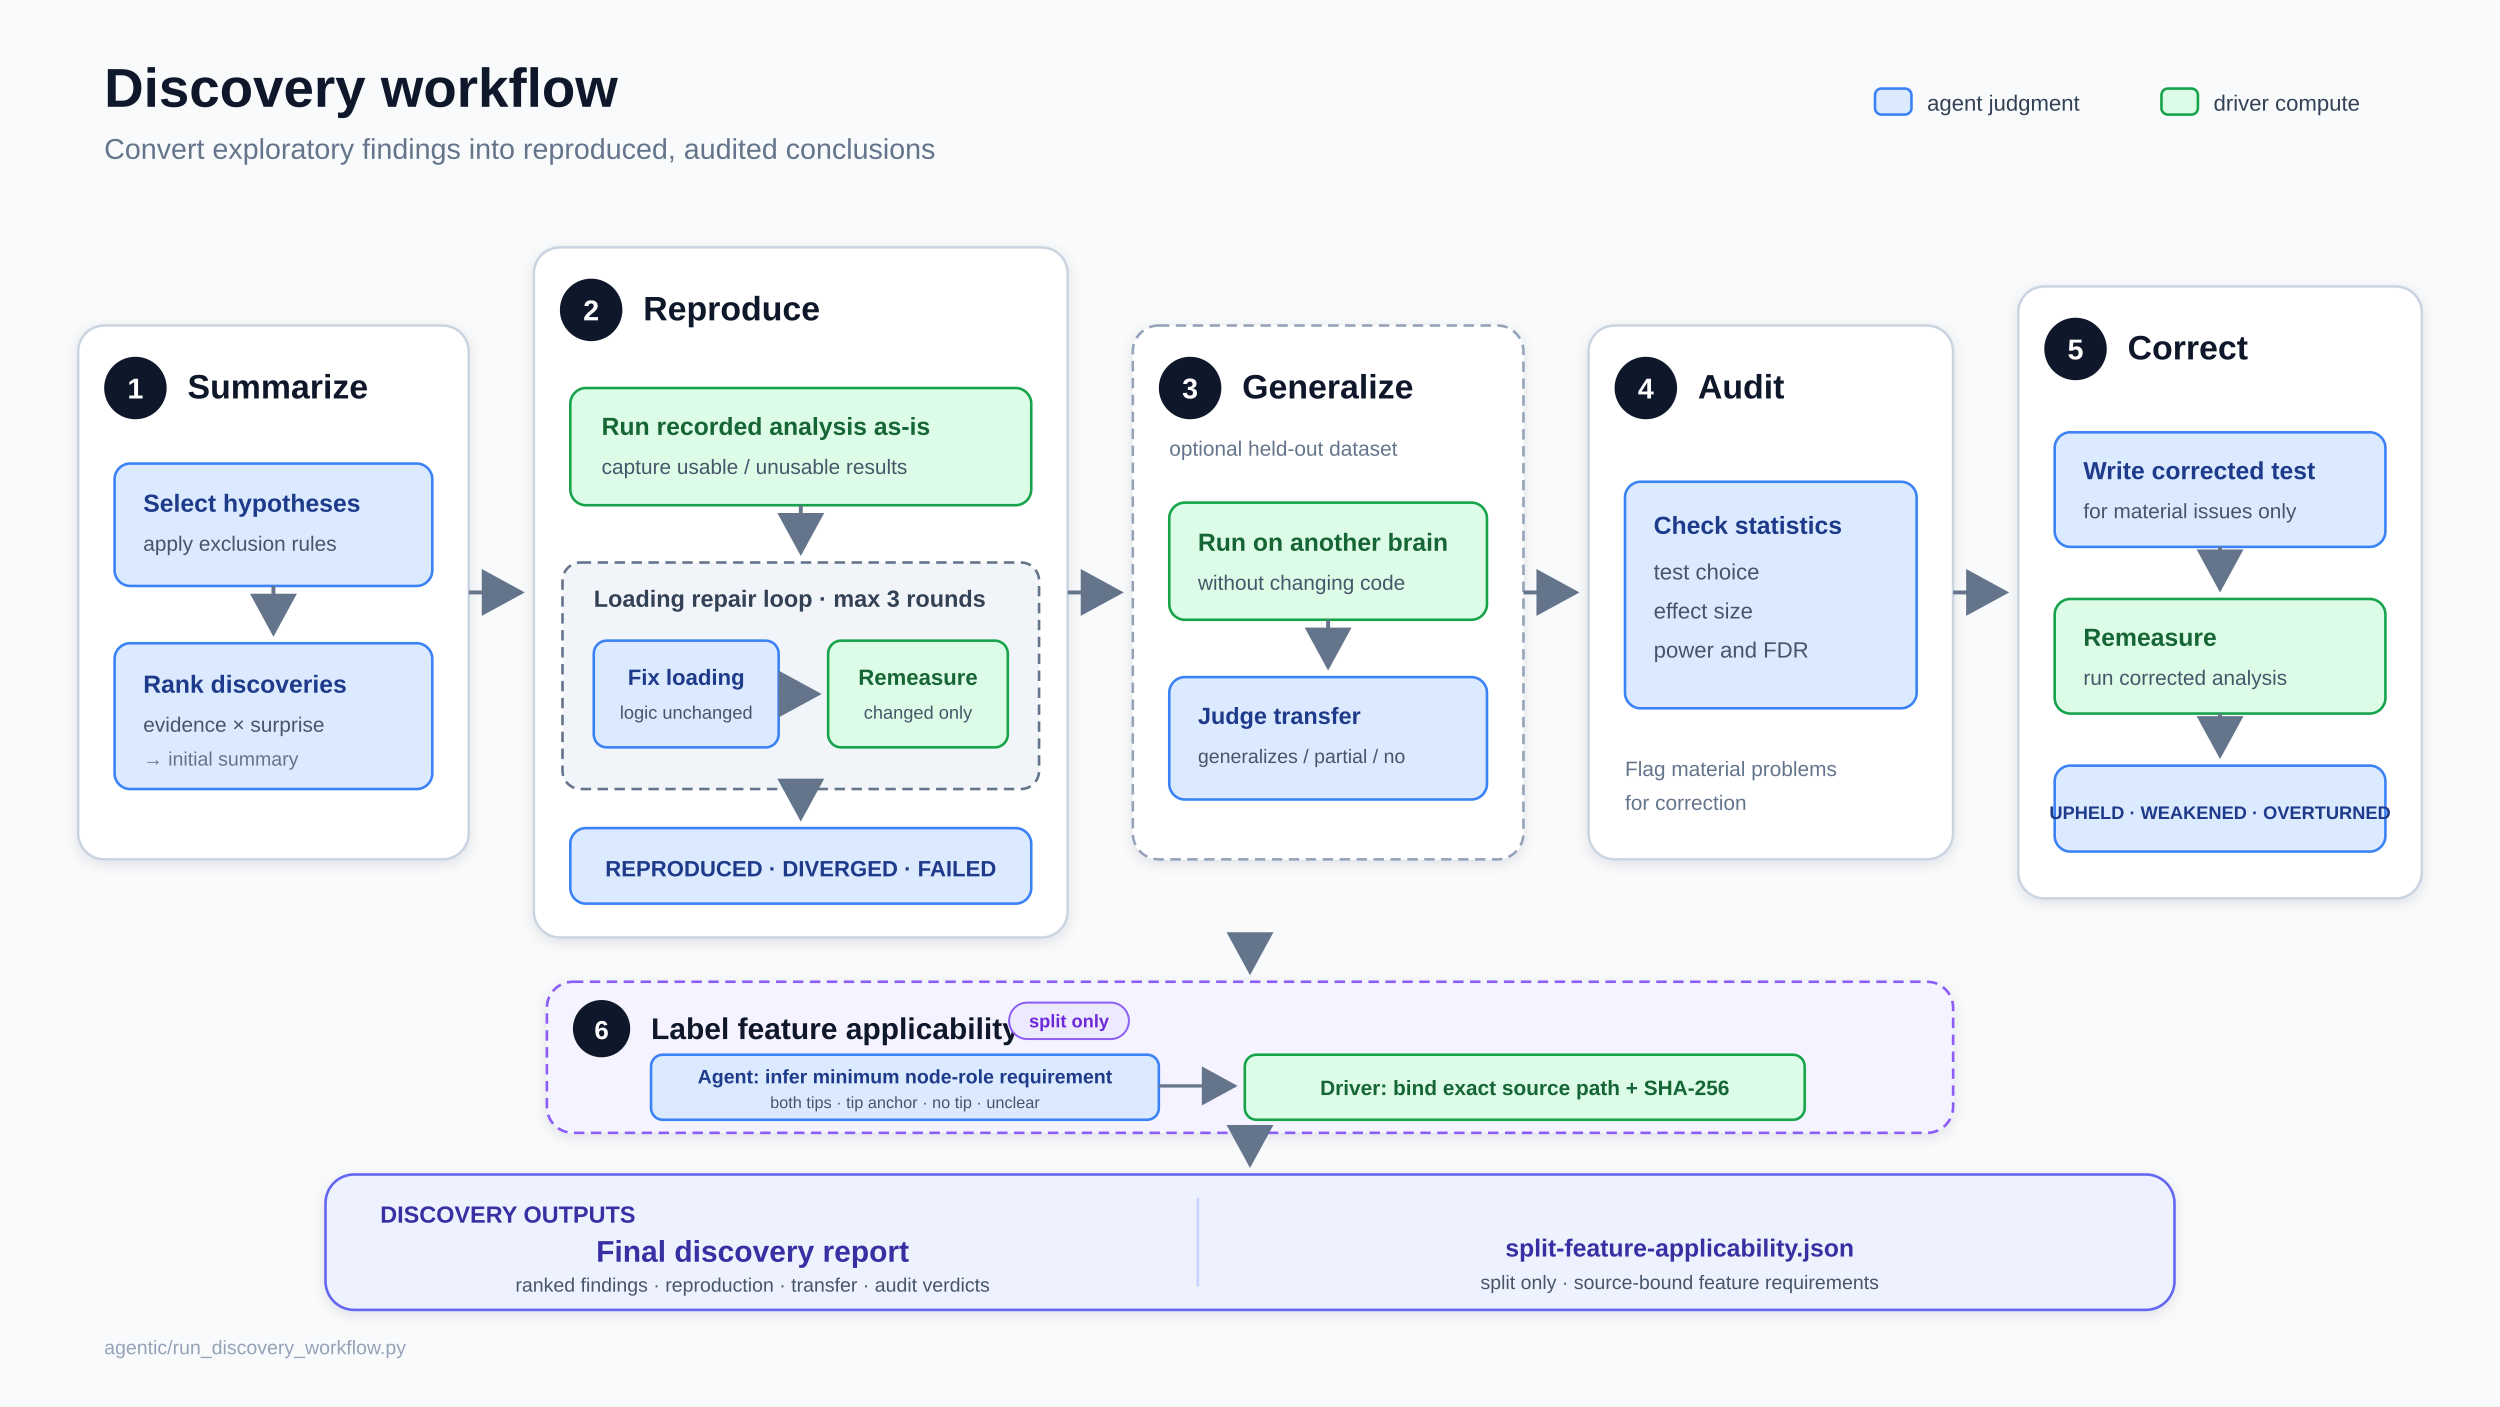
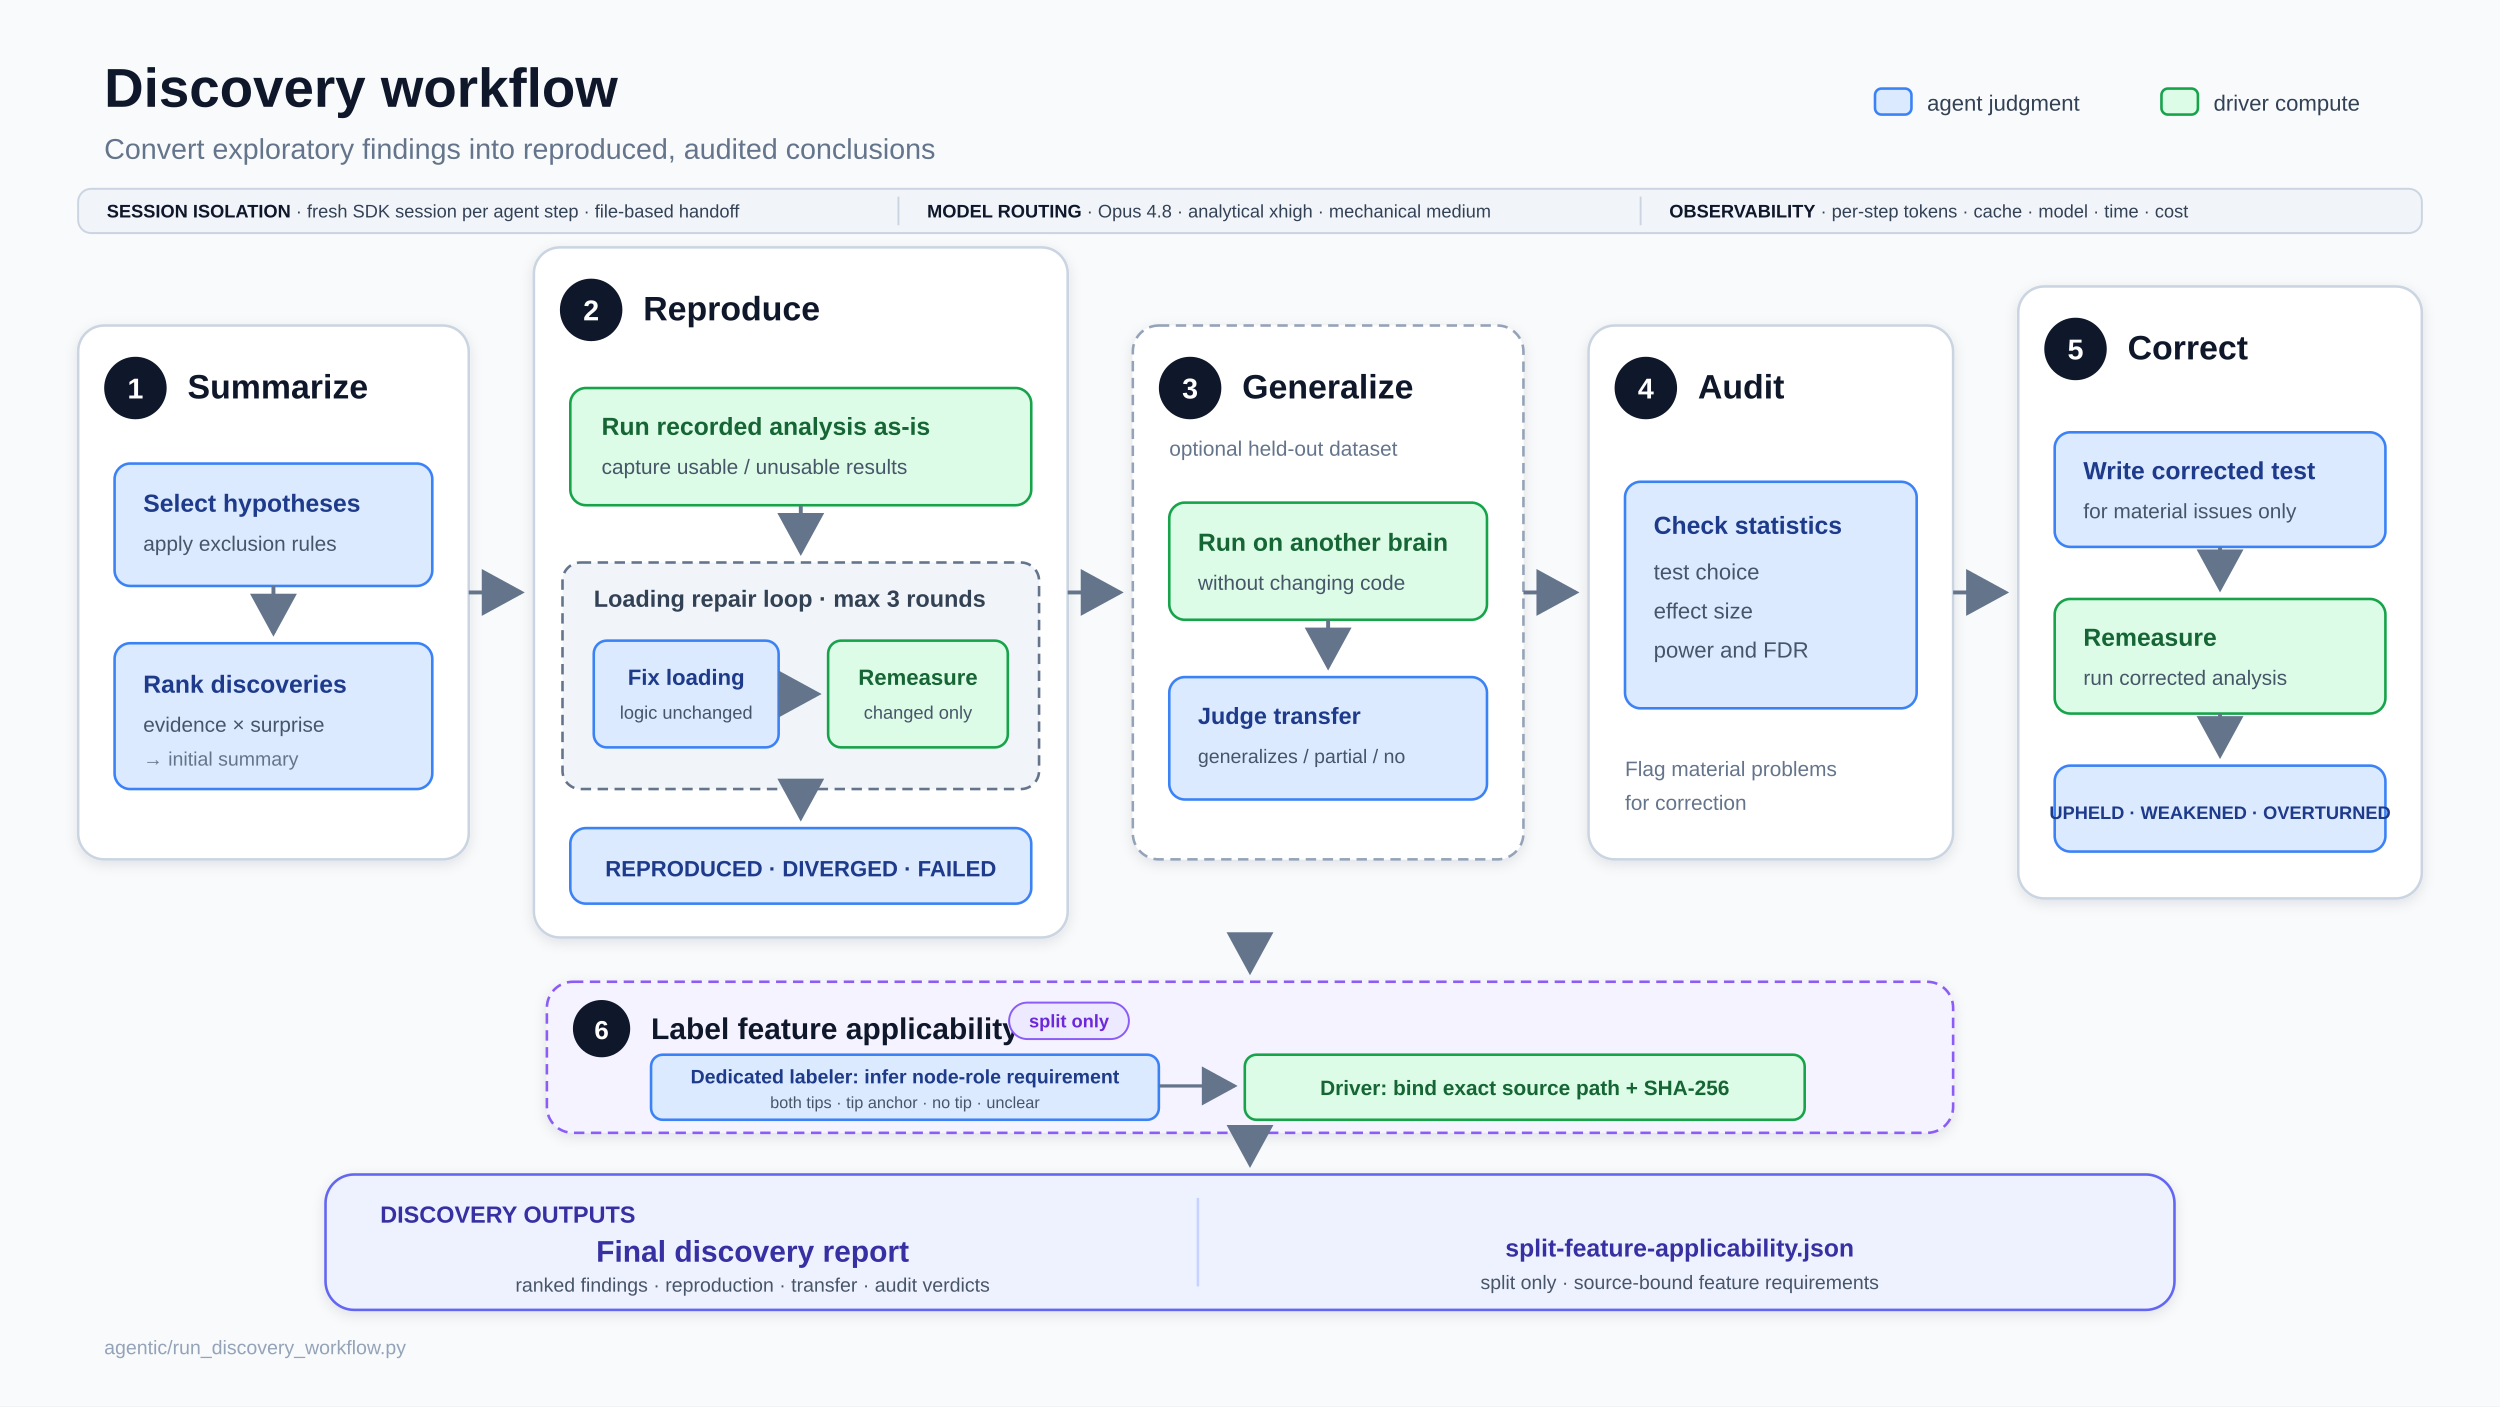
<svg xmlns="http://www.w3.org/2000/svg" width="1920" height="1080" viewBox="0 0 1920 1080" font-family="'Helvetica Neue',Arial,sans-serif">
  <defs>
    <marker id="arrow" markerWidth="12" markerHeight="12" refX="10" refY="6" orient="auto">
      <path d="M0,0 L11,6 L0,12 z" fill="#64748b" />
    </marker>
    <filter id="shadow" x="-10%" y="-10%" width="120%" height="130%">
      <feDropShadow dx="0" dy="3" stdDeviation="5" flood-color="#0f172a" flood-opacity="0.10" />
    </filter>
  </defs>
  <rect width="1920" height="1080" fill="#f8fafc" />
  <text x="80" y="82" font-size="42" font-weight="700" fill="#0f172a">Discovery workflow</text>
  <text x="80" y="122" font-size="22" fill="#64748b">Convert exploratory findings into reproduced, audited conclusions</text>
  <rect x="1440" y="68" width="28" height="20" rx="5" fill="#dbeafe" stroke="#3b82f6" stroke-width="2" />
  <text x="1480" y="85" font-size="17" fill="#334155">agent judgment</text>
  <rect x="1660" y="68" width="28" height="20" rx="5" fill="#dcfce7" stroke="#16a34a" stroke-width="2" />
  <text x="1700" y="85" font-size="17" fill="#334155">driver compute</text>
+   <rect x="60" y="145" width="1800" height="34" rx="10" fill="#f1f5f9" stroke="#cbd5e1" stroke-width="1.5" />
+   <line x1="690" y1="151" x2="690" y2="173" stroke="#cbd5e1" stroke-width="1.5" />
+   <line x1="1260" y1="151" x2="1260" y2="173" stroke="#cbd5e1" stroke-width="1.5" />
+   <text x="82" y="167" font-size="14" fill="#334155">
+     <tspan font-weight="700" fill="#0f172a">SESSION ISOLATION</tspan>
+     <tspan> · fresh SDK session per agent step · file-based handoff</tspan>
+   </text>
+   <text x="712" y="167" font-size="14" fill="#334155">
+     <tspan font-weight="700" fill="#0f172a">MODEL ROUTING</tspan>
+     <tspan> · Opus 4.8 · analytical xhigh · mechanical medium</tspan>
+   </text>
+   <text x="1282" y="167" font-size="14" fill="#334155">
+     <tspan font-weight="700" fill="#0f172a">OBSERVABILITY</tspan>
+     <tspan> · per-step tokens · cache · model · time · cost</tspan>
+   </text>
  <rect x="60" y="250" width="300" height="410" rx="20" fill="#ffffff" stroke="#cbd5e1" stroke-width="2" filter="url(#shadow)" />
  <circle cx="104" cy="298" r="24" fill="#0f172a" />
  <text x="104" y="306" font-size="22" font-weight="700" text-anchor="middle" fill="#ffffff">1</text>
  <text x="144" y="306" font-size="26" font-weight="700" fill="#0f172a">Summarize</text>
  <rect x="88" y="356" width="244" height="94" rx="12" fill="#dbeafe" stroke="#3b82f6" stroke-width="2" />
  <text x="110" y="393" font-size="19" font-weight="600" fill="#1e3a8a">Select hypotheses</text>
  <text x="110" y="423" font-size="16" fill="#475569">apply exclusion rules</text>
  <line x1="210" y1="450" x2="210" y2="486" stroke="#64748b" stroke-width="3" marker-end="url(#arrow)" />
  <rect x="88" y="494" width="244" height="112" rx="12" fill="#dbeafe" stroke="#3b82f6" stroke-width="2" />
  <text x="110" y="532" font-size="19" font-weight="600" fill="#1e3a8a">Rank discoveries</text>
  <text x="110" y="562" font-size="16" fill="#475569">evidence × surprise</text>
  <text x="110" y="588" font-size="15" fill="#64748b">→ initial summary</text>
  <line x1="360" y1="455" x2="400" y2="455" stroke="#64748b" stroke-width="3" marker-end="url(#arrow)" />
  <rect x="410" y="190" width="410" height="530" rx="20" fill="#ffffff" stroke="#cbd5e1" stroke-width="2" filter="url(#shadow)" />
  <circle cx="454" cy="238" r="24" fill="#0f172a" />
  <text x="454" y="246" font-size="22" font-weight="700" text-anchor="middle" fill="#ffffff">2</text>
  <text x="494" y="246" font-size="26" font-weight="700" fill="#0f172a">Reproduce</text>
  <rect x="438" y="298" width="354" height="90" rx="12" fill="#dcfce7" stroke="#16a34a" stroke-width="2" />
  <text x="462" y="334" font-size="19" font-weight="600" fill="#166534">Run recorded analysis as-is</text>
  <text x="462" y="364" font-size="16" fill="#475569">capture usable / unusable results</text>
  <line x1="615" y1="388" x2="615" y2="424" stroke="#64748b" stroke-width="3" marker-end="url(#arrow)" />
  <rect x="432" y="432" width="366" height="174" rx="14" fill="#f1f5f9" stroke="#64748b" stroke-width="2" stroke-dasharray="8 5" />
  <text x="456" y="466" font-size="18" font-weight="700" fill="#334155">Loading repair loop · max 3 rounds</text>
  <rect x="456" y="492" width="142" height="82" rx="10" fill="#dbeafe" stroke="#3b82f6" stroke-width="2" />
  <text x="527" y="526" font-size="17" font-weight="600" text-anchor="middle" fill="#1e3a8a">Fix loading</text>
  <text x="527" y="552" font-size="14" text-anchor="middle" fill="#475569">logic unchanged</text>
  <line x1="598" y1="533" x2="628" y2="533" stroke="#64748b" stroke-width="3" marker-end="url(#arrow)" />
  <rect x="636" y="492" width="138" height="82" rx="10" fill="#dcfce7" stroke="#16a34a" stroke-width="2" />
  <text x="705" y="526" font-size="17" font-weight="600" text-anchor="middle" fill="#166534">Remeasure</text>
  <text x="705" y="552" font-size="14" text-anchor="middle" fill="#475569">changed only</text>
  <line x1="615" y1="606" x2="615" y2="628" stroke="#64748b" stroke-width="3" marker-end="url(#arrow)" />
  <rect x="438" y="636" width="354" height="58" rx="12" fill="#dbeafe" stroke="#3b82f6" stroke-width="2" />
  <text x="615" y="673" font-size="17" font-weight="600" text-anchor="middle" fill="#1e3a8a">REPRODUCED · DIVERGED · FAILED</text>
  <line x1="820" y1="455" x2="860" y2="455" stroke="#64748b" stroke-width="3" marker-end="url(#arrow)" />
  <rect x="870" y="250" width="300" height="410" rx="20" fill="#ffffff" stroke="#94a3b8" stroke-width="2" stroke-dasharray="8 5" filter="url(#shadow)" />
  <circle cx="914" cy="298" r="24" fill="#0f172a" />
  <text x="914" y="306" font-size="22" font-weight="700" text-anchor="middle" fill="#ffffff">3</text>
  <text x="954" y="306" font-size="26" font-weight="700" fill="#0f172a">Generalize</text>
  <text x="898" y="350" font-size="16" fill="#64748b">optional held-out dataset</text>
  <rect x="898" y="386" width="244" height="90" rx="12" fill="#dcfce7" stroke="#16a34a" stroke-width="2" />
  <text x="920" y="423" font-size="19" font-weight="600" fill="#166534">Run on another brain</text>
  <text x="920" y="453" font-size="16" fill="#475569">without changing code</text>
  <line x1="1020" y1="476" x2="1020" y2="512" stroke="#64748b" stroke-width="3" marker-end="url(#arrow)" />
  <rect x="898" y="520" width="244" height="94" rx="12" fill="#dbeafe" stroke="#3b82f6" stroke-width="2" />
  <text x="920" y="556" font-size="18" font-weight="600" fill="#1e3a8a">Judge transfer</text>
  <text x="920" y="586" font-size="15" fill="#475569">generalizes / partial / no</text>
  <line x1="1170" y1="455" x2="1210" y2="455" stroke="#64748b" stroke-width="3" marker-end="url(#arrow)" />
  <rect x="1220" y="250" width="280" height="410" rx="20" fill="#ffffff" stroke="#cbd5e1" stroke-width="2" filter="url(#shadow)" />
  <circle cx="1264" cy="298" r="24" fill="#0f172a" />
  <text x="1264" y="306" font-size="22" font-weight="700" text-anchor="middle" fill="#ffffff">4</text>
  <text x="1304" y="306" font-size="26" font-weight="700" fill="#0f172a">Audit</text>
  <rect x="1248" y="370" width="224" height="174" rx="12" fill="#dbeafe" stroke="#3b82f6" stroke-width="2" />
  <text x="1270" y="410" font-size="19" font-weight="600" fill="#1e3a8a">Check statistics</text>
  <text x="1270" y="445" font-size="17" fill="#475569">test choice</text>
  <text x="1270" y="475" font-size="17" fill="#475569">effect size</text>
  <text x="1270" y="505" font-size="17" fill="#475569">power and FDR</text>
  <text x="1248" y="596" font-size="16" fill="#64748b">Flag material problems</text>
  <text x="1248" y="622" font-size="16" fill="#64748b">for correction</text>
  <line x1="1500" y1="455" x2="1540" y2="455" stroke="#64748b" stroke-width="3" marker-end="url(#arrow)" />
  <rect x="1550" y="220" width="310" height="470" rx="20" fill="#ffffff" stroke="#cbd5e1" stroke-width="2" filter="url(#shadow)" />
  <circle cx="1594" cy="268" r="24" fill="#0f172a" />
  <text x="1594" y="276" font-size="22" font-weight="700" text-anchor="middle" fill="#ffffff">5</text>
  <text x="1634" y="276" font-size="26" font-weight="700" fill="#0f172a">Correct</text>
  <rect x="1578" y="332" width="254" height="88" rx="12" fill="#dbeafe" stroke="#3b82f6" stroke-width="2" />
  <text x="1600" y="368" font-size="19" font-weight="600" fill="#1e3a8a">Write corrected test</text>
  <text x="1600" y="398" font-size="16" fill="#475569">for material issues only</text>
  <line x1="1705" y1="420" x2="1705" y2="452" stroke="#64748b" stroke-width="3" marker-end="url(#arrow)" />
  <rect x="1578" y="460" width="254" height="88" rx="12" fill="#dcfce7" stroke="#16a34a" stroke-width="2" />
  <text x="1600" y="496" font-size="19" font-weight="600" fill="#166534">Remeasure</text>
  <text x="1600" y="526" font-size="16" fill="#475569">run corrected analysis</text>
  <line x1="1705" y1="548" x2="1705" y2="580" stroke="#64748b" stroke-width="3" marker-end="url(#arrow)" />
  <rect x="1578" y="588" width="254" height="66" rx="12" fill="#dbeafe" stroke="#3b82f6" stroke-width="2" />
  <text x="1705" y="629" font-size="14" font-weight="600" text-anchor="middle" fill="#1e3a8a">UPHELD · WEAKENED · OVERTURNED</text>
  <line x1="960" y1="720" x2="960" y2="746" stroke="#64748b" stroke-width="3" marker-end="url(#arrow)" />
  <rect x="420" y="754" width="1080" height="116" rx="20" fill="#f5f3ff" stroke="#8b5cf6" stroke-width="2" stroke-dasharray="8 5" filter="url(#shadow)" />
  <circle cx="462" cy="790" r="22" fill="#0f172a" />
  <text x="462" y="798" font-size="20" font-weight="700" text-anchor="middle" fill="#ffffff">6</text>
  <text x="500" y="798" font-size="23" font-weight="700" fill="#0f172a">Label feature applicability</text>
  <rect x="775" y="770" width="92" height="28" rx="14" fill="#ede9fe" stroke="#8b5cf6" stroke-width="1.5" />
  <text x="821" y="789" font-size="14" font-weight="700" text-anchor="middle" fill="#6d28d9">split only</text>
  <rect x="500" y="810" width="390" height="50" rx="9" fill="#dbeafe" stroke="#3b82f6" stroke-width="2" />
-   <text x="695" y="832" font-size="15" font-weight="600" text-anchor="middle" fill="#1e3a8a">Agent: infer minimum node-role requirement</text>
+   <text x="695" y="832" font-size="15" font-weight="600" text-anchor="middle" fill="#1e3a8a">Dedicated labeler: infer node-role requirement</text>
  <text x="695" y="851" font-size="12.5" text-anchor="middle" fill="#475569">both tips · tip anchor · no tip · unclear</text>
  <line x1="890" y1="834" x2="948" y2="834" stroke="#64748b" stroke-width="2.5" marker-end="url(#arrow)" />
  <rect x="956" y="810" width="430" height="50" rx="9" fill="#dcfce7" stroke="#16a34a" stroke-width="2" />
  <text x="1171" y="841" font-size="16" font-weight="600" text-anchor="middle" fill="#166534">Driver: bind exact source path + SHA-256</text>
  <line x1="960" y1="870" x2="960" y2="894" stroke="#64748b" stroke-width="3" marker-end="url(#arrow)" />
  <rect x="250" y="902" width="1420" height="104" rx="22" fill="#eef2ff" stroke="#6366f1" stroke-width="2" filter="url(#shadow)" />
  <text x="292" y="939" font-size="18" font-weight="700" fill="#3730a3">DISCOVERY OUTPUTS</text>
  <line x1="920" y1="920" x2="920" y2="988" stroke="#c7d2fe" stroke-width="2" />
  <text x="578" y="969" font-size="23" font-weight="700" text-anchor="middle" fill="#3730a3">Final discovery report</text>
  <text x="578" y="992" font-size="15" text-anchor="middle" fill="#475569">ranked findings · reproduction · transfer · audit verdicts</text>
  <text x="1290" y="965" font-size="19" font-weight="700" text-anchor="middle" fill="#3730a3">split-feature-applicability.json</text>
  <text x="1290" y="990" font-size="15" text-anchor="middle" fill="#475569">split only · source-bound feature requirements</text>
  <text x="80" y="1040" font-size="15" fill="#94a3b8">agentic/run_discovery_workflow.py</text>
</svg>
